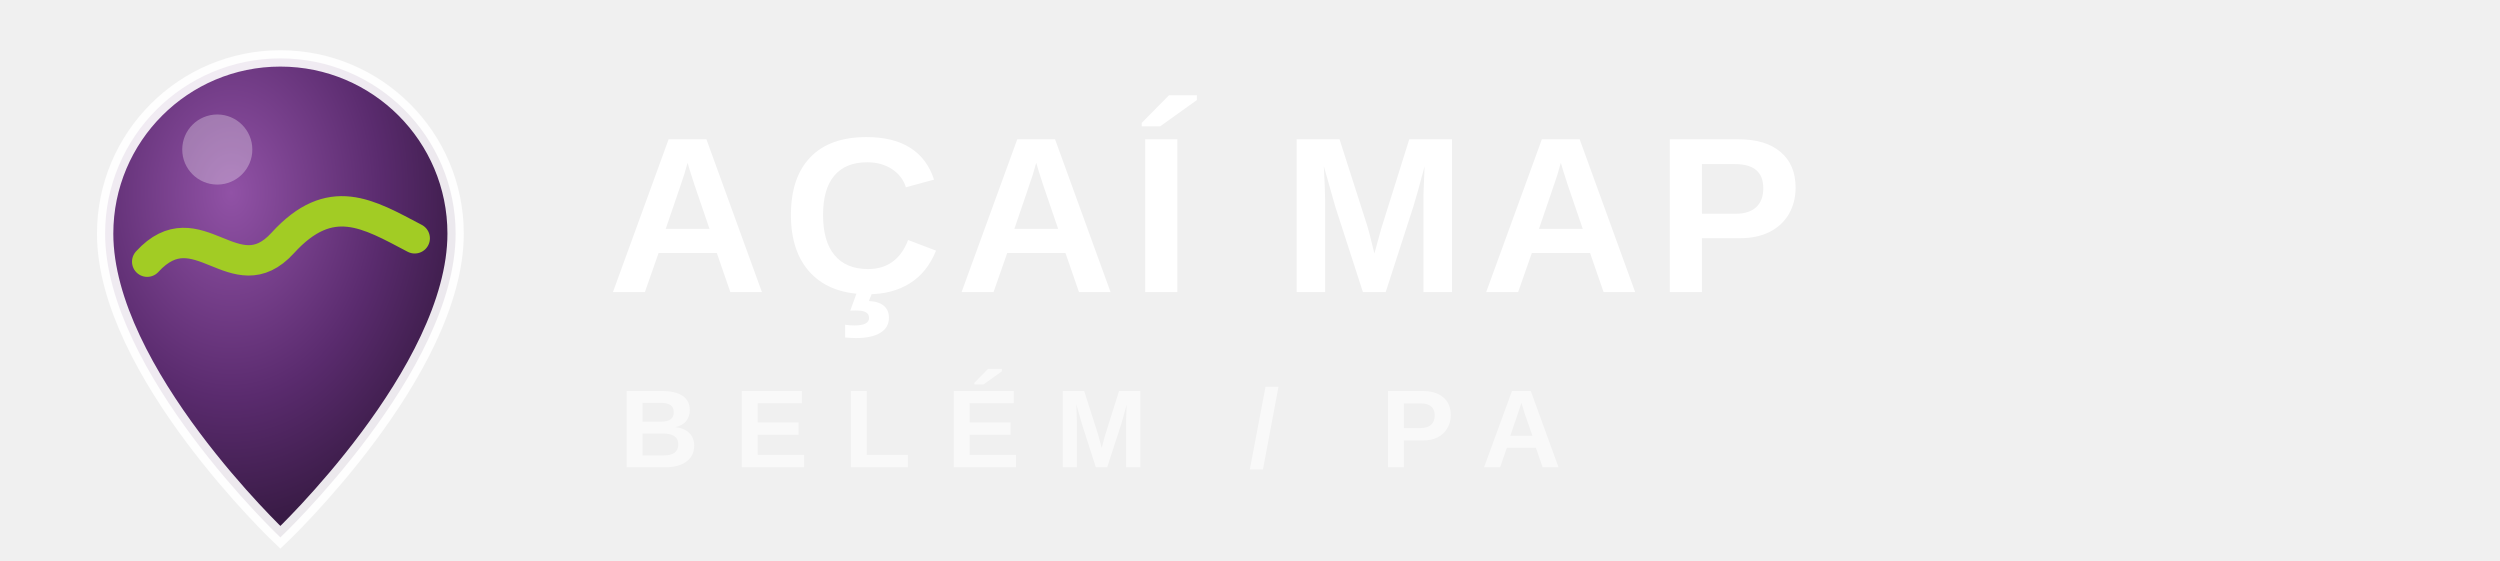
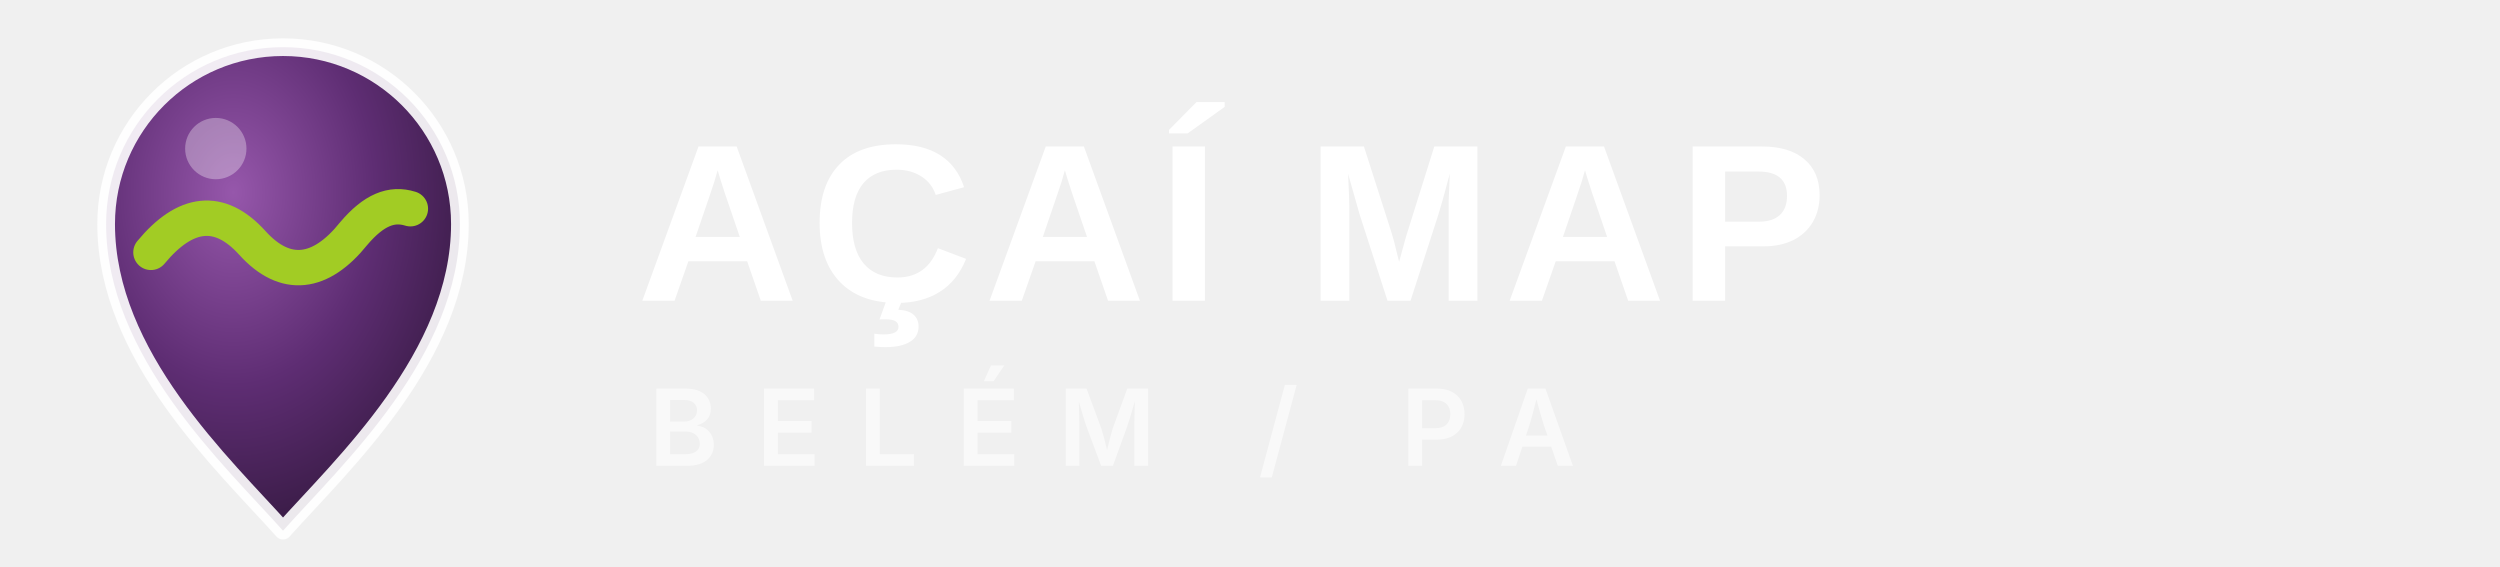
- <svg xmlns="http://www.w3.org/2000/svg" viewBox="0 0 214 48" fill="none" role="img" aria-label="Açaí Map — Belém / PA">
+ <svg xmlns="http://www.w3.org/2000/svg" viewBox="0 0 212 48" fill="none" role="img" aria-label="Açaí Map — Belém / PA">
  <defs>
-     <radialGradient id="ll-berry" cx="36%" cy="28%" r="78%">
-       <stop offset="0" stop-color="#9152A6" />
-       <stop offset=".55" stop-color="#5A2B6E" />
+     <radialGradient id="ll-b" cx="0.36" cy="0.3" r="0.8">
+       <stop offset="0" stop-color="#9657AB" />
+       <stop offset=".5" stop-color="#5E2D73" />
      <stop offset="1" stop-color="#2E1638" />
    </radialGradient>
  </defs>
-   <path d="M24 46s-15-14.2-15-26a15 15 0 1 1 30 0c0 11.8-15 26-15 26z" fill="url(#ll-berry)" stroke="#fff" stroke-opacity=".9" stroke-width="1.4" />
-   <path d="M12.6 22.4c4.3-4.7 7.5 2.9 11.6-1.6 4.1-4.5 7.3-2.5 11.3-.4" stroke="#A2CC24" stroke-width="2.6" stroke-linecap="round" />
-   <circle cx="18.6" cy="12.8" r="3" fill="#fff" fill-opacity=".3" />
-   <text x="52" y="25" font-family="Poppins, 'Segoe UI', Arial, sans-serif" font-weight="800" font-size="19" letter-spacing="1.2" fill="#FFFFFF">AÇAÍ MAP</text>
-   <text x="53" y="40" font-family="Poppins, 'Segoe UI', Arial, sans-serif" font-weight="600" font-size="9.5" letter-spacing="3" fill="#FFFFFF" fill-opacity=".6">BELÉM / PA</text>
+   <path d="M24 45C19 39.4 9 30.2 9 19a15 15 0 0 1 30 0c0 11.2-10 20.4-15 26z" fill="url(#ll-b)" stroke="#fff" stroke-opacity=".9" stroke-width="1.5" stroke-linejoin="round" />
+   <path d="M12.8 21.4c2.9-3.5 5.8-3.9 8.6-.8s5.8 2.7 8.6-.8c1.7-2 3.2-2.6 4.8-2.1" stroke="#A2CC24" stroke-width="3" stroke-linecap="round" stroke-linejoin="round" />
+   <circle cx="18.3" cy="12.6" r="2.6" fill="#fff" fill-opacity=".32" />
+   <text x="54" y="25.5" font-family="Poppins, 'Segoe UI', Arial, sans-serif" font-weight="800" font-size="19" letter-spacing="1" fill="#FFFFFF">AÇAÍ MAP</text>
+   <text x="55" y="39.5" font-family="Inter, 'Segoe UI', Arial, sans-serif" font-weight="600" font-size="9" letter-spacing="3.2" fill="#FFFFFF" fill-opacity=".6">BELÉM / PA</text>
</svg>
